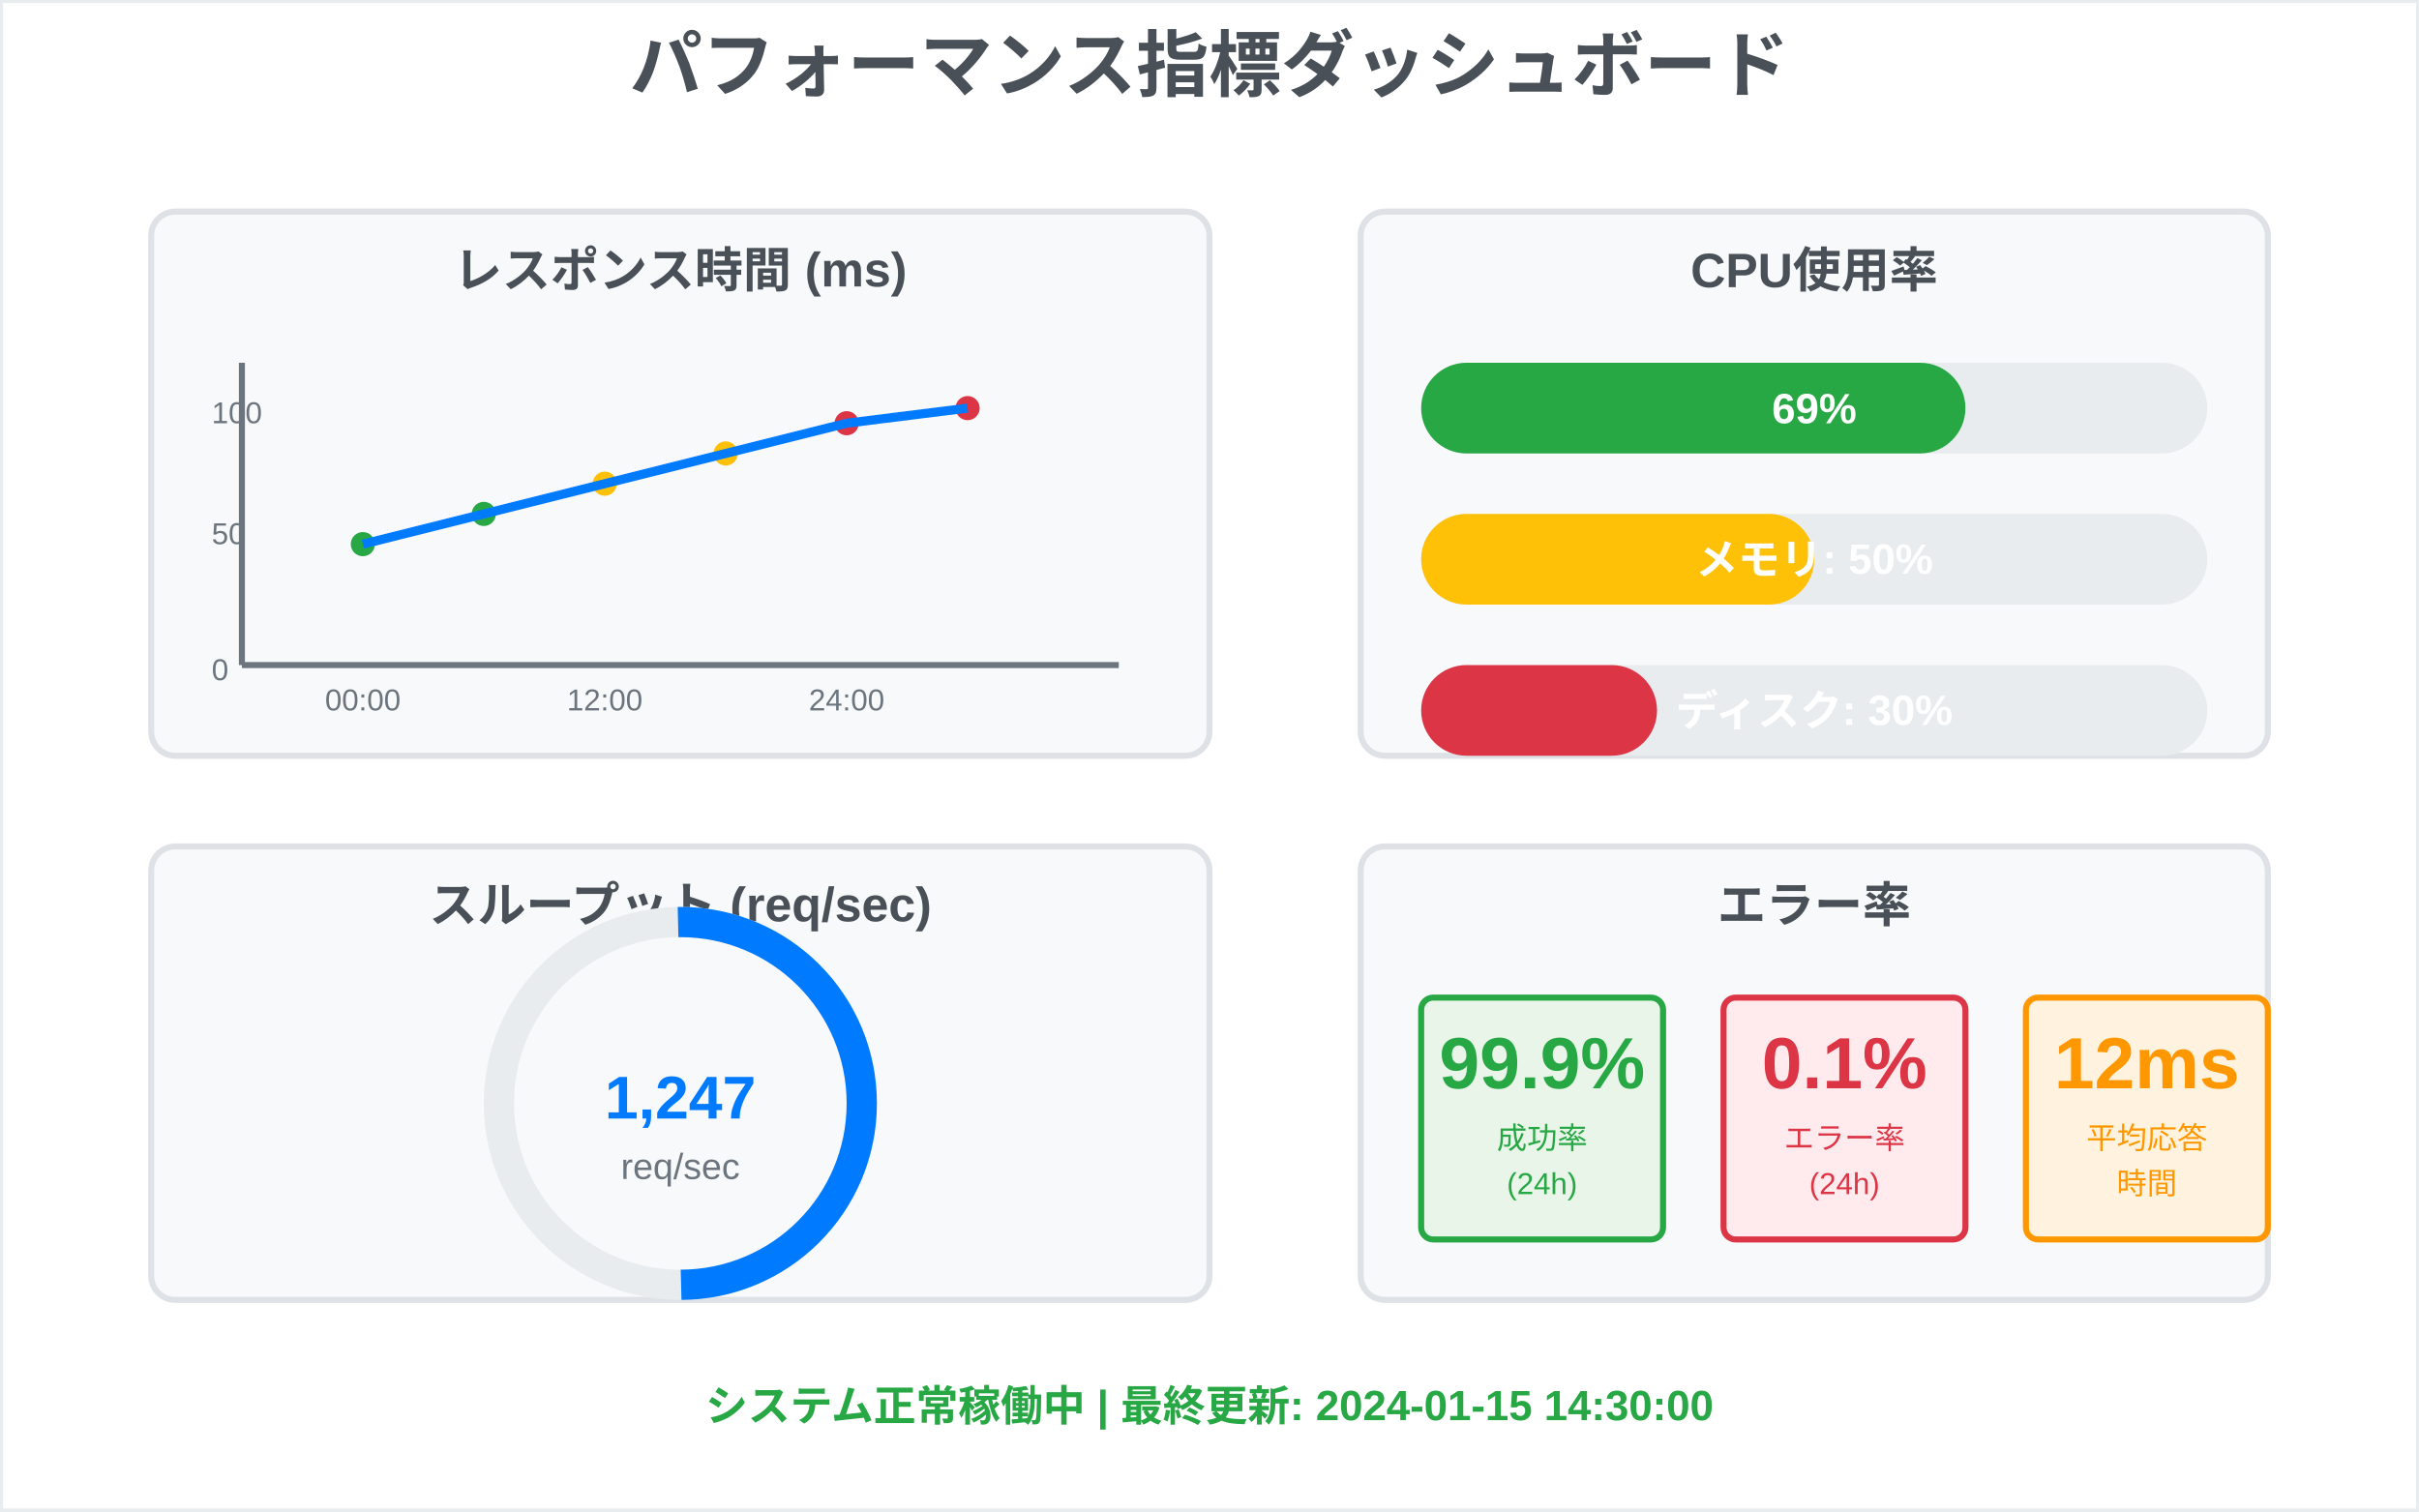
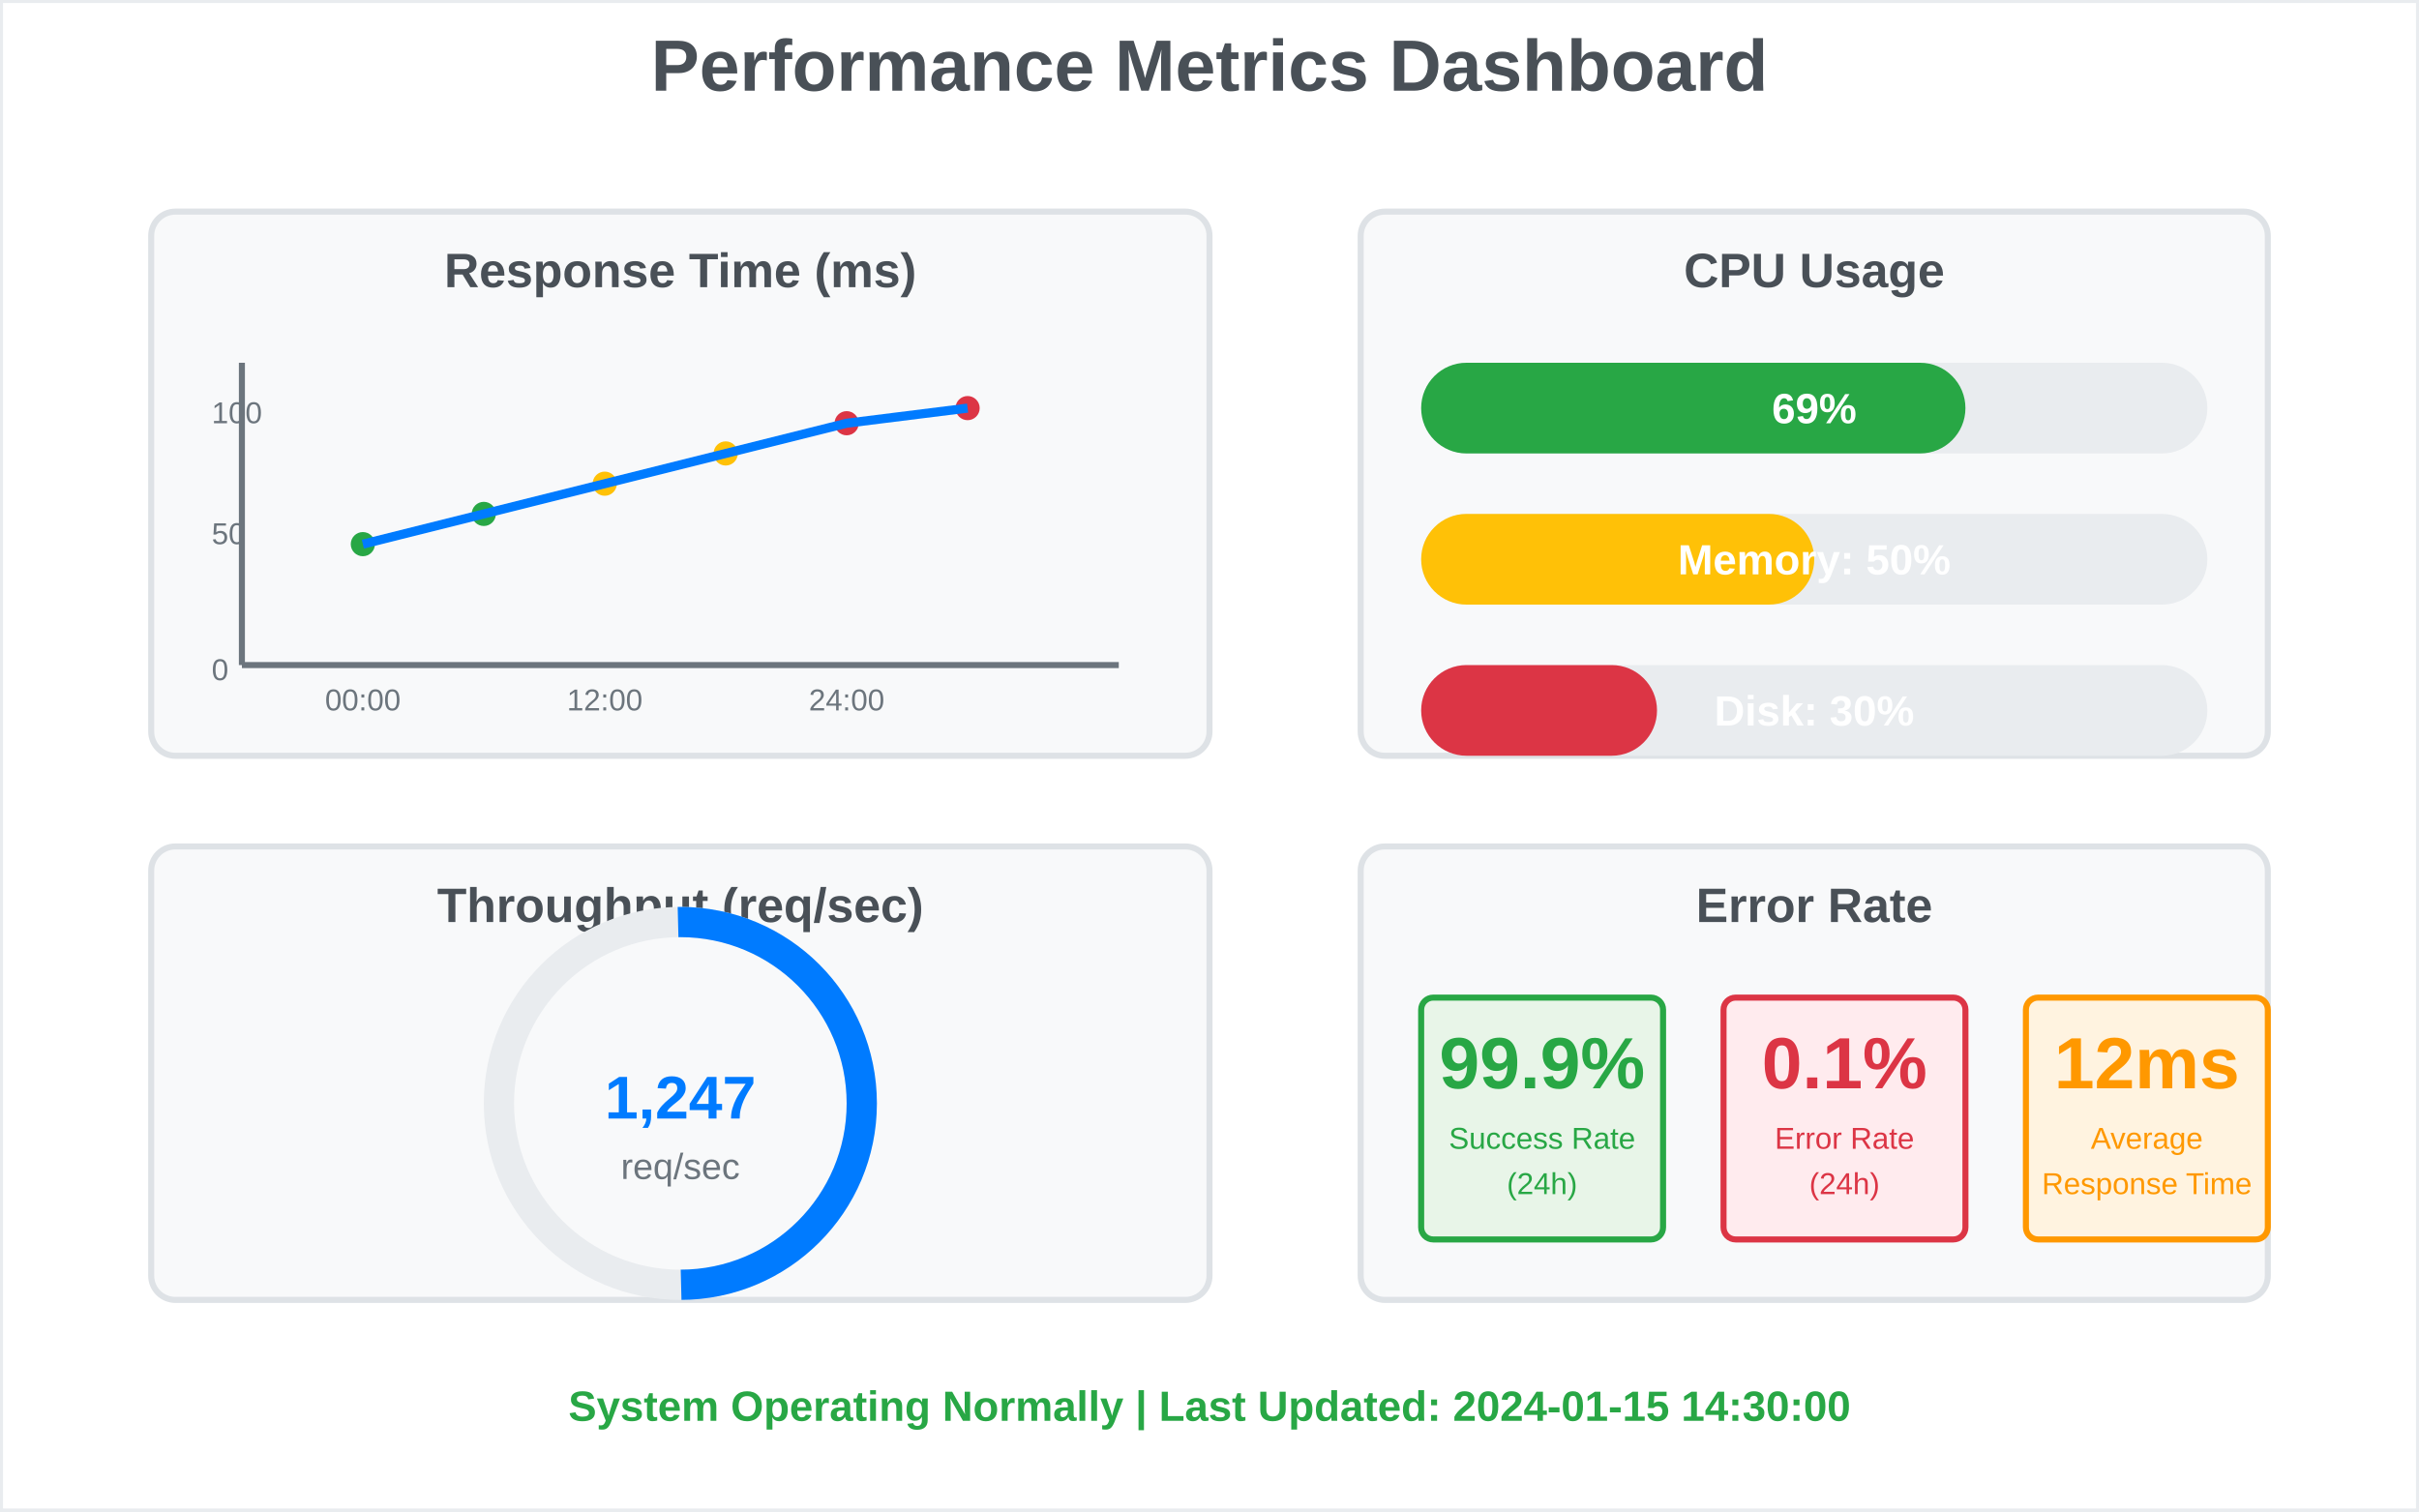
<svg xmlns="http://www.w3.org/2000/svg" width="800" height="500">
  <rect width="800" height="500" fill="#ffffff" stroke="#e9ecef" stroke-width="2" />
  <text x="400" y="30" font-family="Arial, sans-serif" font-size="24" fill="#495057" text-anchor="middle" font-weight="bold">
-     パフォーマンス指標ダッシュボード
+     Performance Metrics Dashboard
  </text>
  <rect x="50" y="70" width="350" height="180" fill="#f8f9fa" stroke="#dee2e6" stroke-width="2" rx="8" />
  <text x="225" y="95" font-family="Arial, sans-serif" font-size="16" fill="#495057" text-anchor="middle" font-weight="bold">
-     レスポンス時間 (ms)
+     Response Time (ms)
  </text>
  <line x1="80" y1="220" x2="370" y2="220" stroke="#6c757d" stroke-width="2" />
  <line x1="80" y1="120" x2="80" y2="220" stroke="#6c757d" stroke-width="2" />
  <circle cx="120" cy="180" r="4" fill="#28a745" />
  <circle cx="160" cy="170" r="4" fill="#28a745" />
  <circle cx="200" cy="160" r="4" fill="#ffc107" />
  <circle cx="240" cy="150" r="4" fill="#ffc107" />
  <circle cx="280" cy="140" r="4" fill="#dc3545" />
  <circle cx="320" cy="135" r="4" fill="#dc3545" />
  <path d="M 120 180 L 160 170 L 200 160 L 240 150 L 280 140 L 320 135" stroke="#007bff" stroke-width="3" fill="none" />
  <text x="120" y="235" font-family="Arial, sans-serif" font-size="10" fill="#6c757d" text-anchor="middle">00:00</text>
  <text x="200" y="235" font-family="Arial, sans-serif" font-size="10" fill="#6c757d" text-anchor="middle">12:00</text>
  <text x="280" y="235" font-family="Arial, sans-serif" font-size="10" fill="#6c757d" text-anchor="middle">24:00</text>
  <text x="70" y="225" font-family="Arial, sans-serif" font-size="10" fill="#6c757d">0</text>
  <text x="70" y="180" font-family="Arial, sans-serif" font-size="10" fill="#6c757d">50</text>
  <text x="70" y="140" font-family="Arial, sans-serif" font-size="10" fill="#6c757d">100</text>
  <rect x="450" y="70" width="300" height="180" fill="#f8f9fa" stroke="#dee2e6" stroke-width="2" rx="8" />
  <text x="600" y="95" font-family="Arial, sans-serif" font-size="16" fill="#495057" text-anchor="middle" font-weight="bold">
-     CPU使用率
+     CPU Usage
  </text>
  <rect x="470" y="120" width="260" height="30" fill="#e9ecef" rx="15" />
  <rect x="470" y="120" width="180" height="30" fill="#28a745" rx="15" />
  <text x="600" y="140" font-family="Arial, sans-serif" font-size="14" fill="white" text-anchor="middle" font-weight="bold">
    69%
  </text>
  <rect x="470" y="170" width="260" height="30" fill="#e9ecef" rx="15" />
  <rect x="470" y="170" width="130" height="30" fill="#ffc107" rx="15" />
  <text x="600" y="190" font-family="Arial, sans-serif" font-size="14" fill="white" text-anchor="middle" font-weight="bold">
-     メモリ: 50%
+     Memory: 50%
  </text>
  <rect x="470" y="220" width="260" height="30" fill="#e9ecef" rx="15" />
  <rect x="470" y="220" width="78" height="30" fill="#dc3545" rx="15" />
  <text x="600" y="240" font-family="Arial, sans-serif" font-size="14" fill="white" text-anchor="middle" font-weight="bold">
-     ディスク: 30%
+     Disk: 30%
  </text>
  <rect x="50" y="280" width="350" height="150" fill="#f8f9fa" stroke="#dee2e6" stroke-width="2" rx="8" />
  <text x="225" y="305" font-family="Arial, sans-serif" font-size="16" fill="#495057" text-anchor="middle" font-weight="bold">
-     スループット (req/sec)
+     Throughput (req/sec)
  </text>
  <circle cx="225" cy="365" r="60" fill="none" stroke="#e9ecef" stroke-width="10" />
  <circle cx="225" cy="365" r="60" fill="none" stroke="#007bff" stroke-width="10" stroke-dasharray="188 188" stroke-dashoffset="94" />
  <text x="225" y="370" font-family="Arial, sans-serif" font-size="20" fill="#007bff" text-anchor="middle" font-weight="bold">
    1,247
  </text>
  <text x="225" y="390" font-family="Arial, sans-serif" font-size="12" fill="#6c757d" text-anchor="middle">
    req/sec
  </text>
  <rect x="450" y="280" width="300" height="150" fill="#f8f9fa" stroke="#dee2e6" stroke-width="2" rx="8" />
  <text x="600" y="305" font-family="Arial, sans-serif" font-size="16" fill="#495057" text-anchor="middle" font-weight="bold">
-     エラー率
+     Error Rate
  </text>
  <rect x="470" y="330" width="80" height="80" fill="#e8f5e8" stroke="#28a745" stroke-width="2" rx="4" />
  <text x="510" y="360" font-family="Arial, sans-serif" font-size="24" fill="#28a745" text-anchor="middle" font-weight="bold">
    99.9%
  </text>
  <text x="510" y="380" font-family="Arial, sans-serif" font-size="10" fill="#28a745" text-anchor="middle">
-     成功率
+     Success Rate
  </text>
  <text x="510" y="395" font-family="Arial, sans-serif" font-size="10" fill="#28a745" text-anchor="middle">
    (24h)
  </text>
  <rect x="570" y="330" width="80" height="80" fill="#ffebee" stroke="#dc3545" stroke-width="2" rx="4" />
  <text x="610" y="360" font-family="Arial, sans-serif" font-size="24" fill="#dc3545" text-anchor="middle" font-weight="bold">
    0.1%
  </text>
  <text x="610" y="380" font-family="Arial, sans-serif" font-size="10" fill="#dc3545" text-anchor="middle">
-     エラー率
+     Error Rate
  </text>
  <text x="610" y="395" font-family="Arial, sans-serif" font-size="10" fill="#dc3545" text-anchor="middle">
    (24h)
  </text>
  <rect x="670" y="330" width="80" height="80" fill="#fff3e0" stroke="#ff9800" stroke-width="2" rx="4" />
  <text x="710" y="360" font-family="Arial, sans-serif" font-size="24" fill="#ff9800" text-anchor="middle" font-weight="bold">
    12ms
  </text>
  <text x="710" y="380" font-family="Arial, sans-serif" font-size="10" fill="#ff9800" text-anchor="middle">
-     平均応答
+     Average
  </text>
  <text x="710" y="395" font-family="Arial, sans-serif" font-size="10" fill="#ff9800" text-anchor="middle">
-     時間
+     Response Time
  </text>
  <text x="400" y="470" font-family="Arial, sans-serif" font-size="14" fill="#28a745" text-anchor="middle" font-weight="bold">
-     システム正常稼働中 | 最終更新: 2024-01-15 14:30:00
+     System Operating Normally | Last Updated: 2024-01-15 14:30:00
  </text>
</svg>
